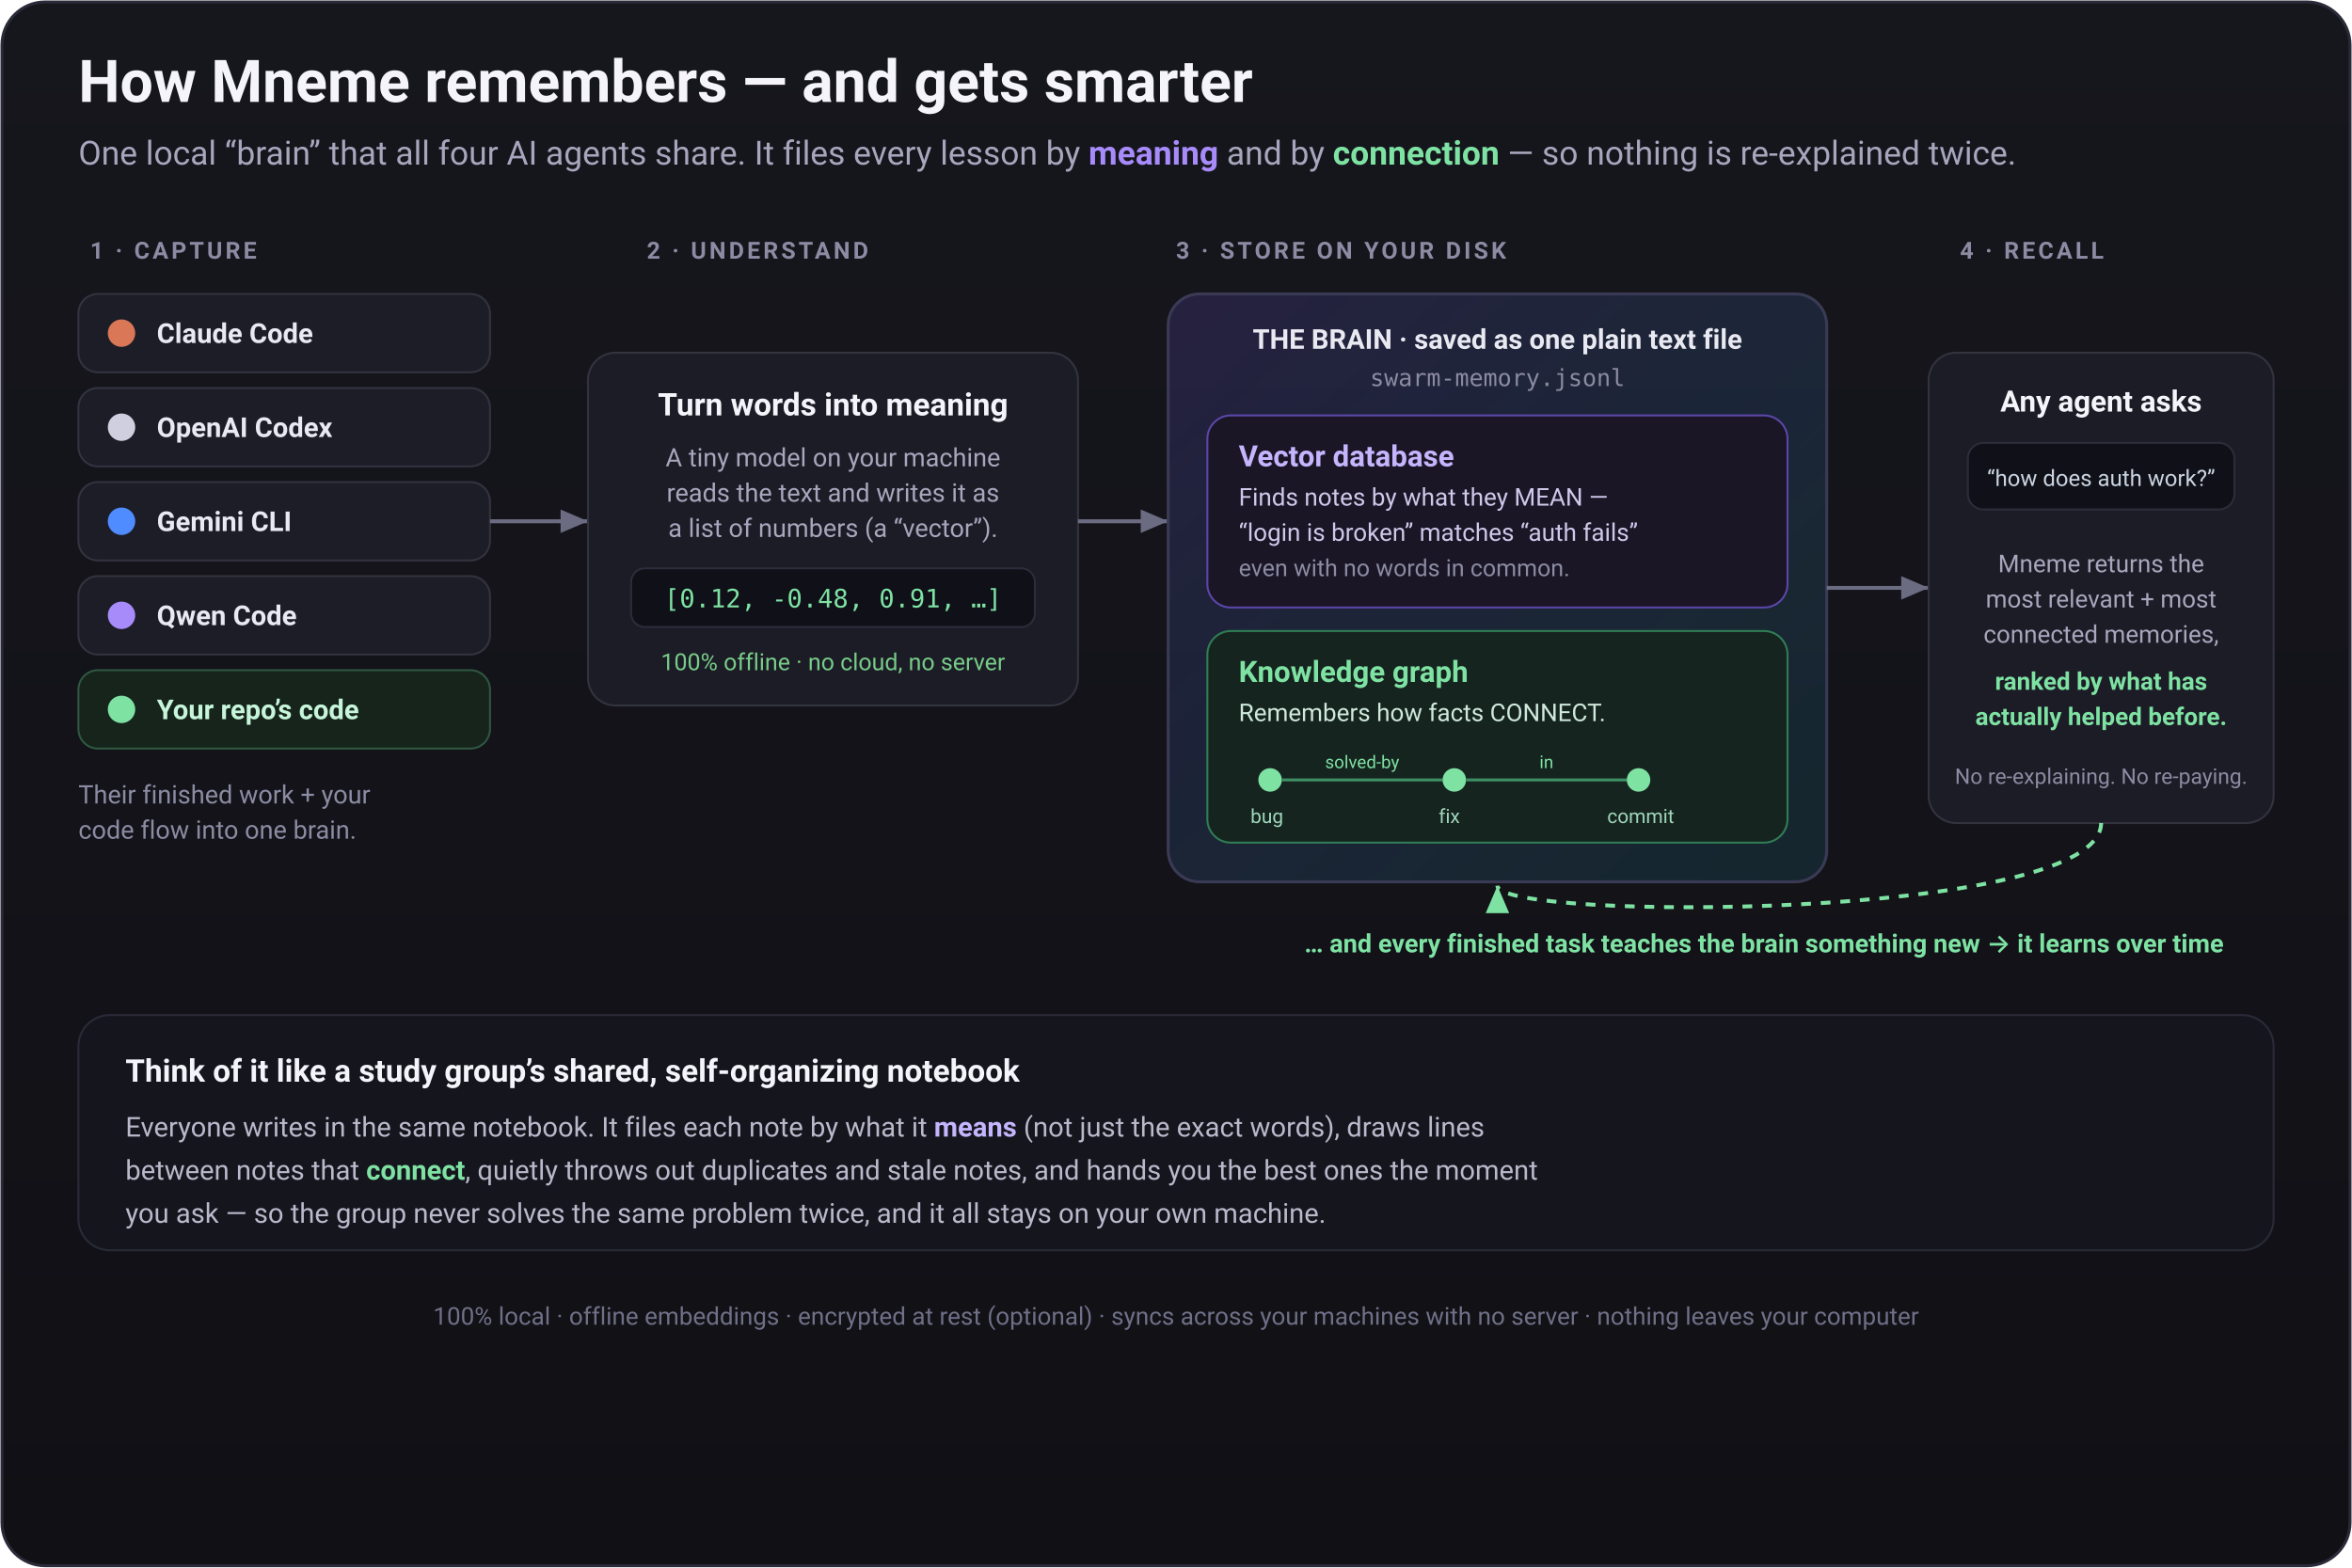
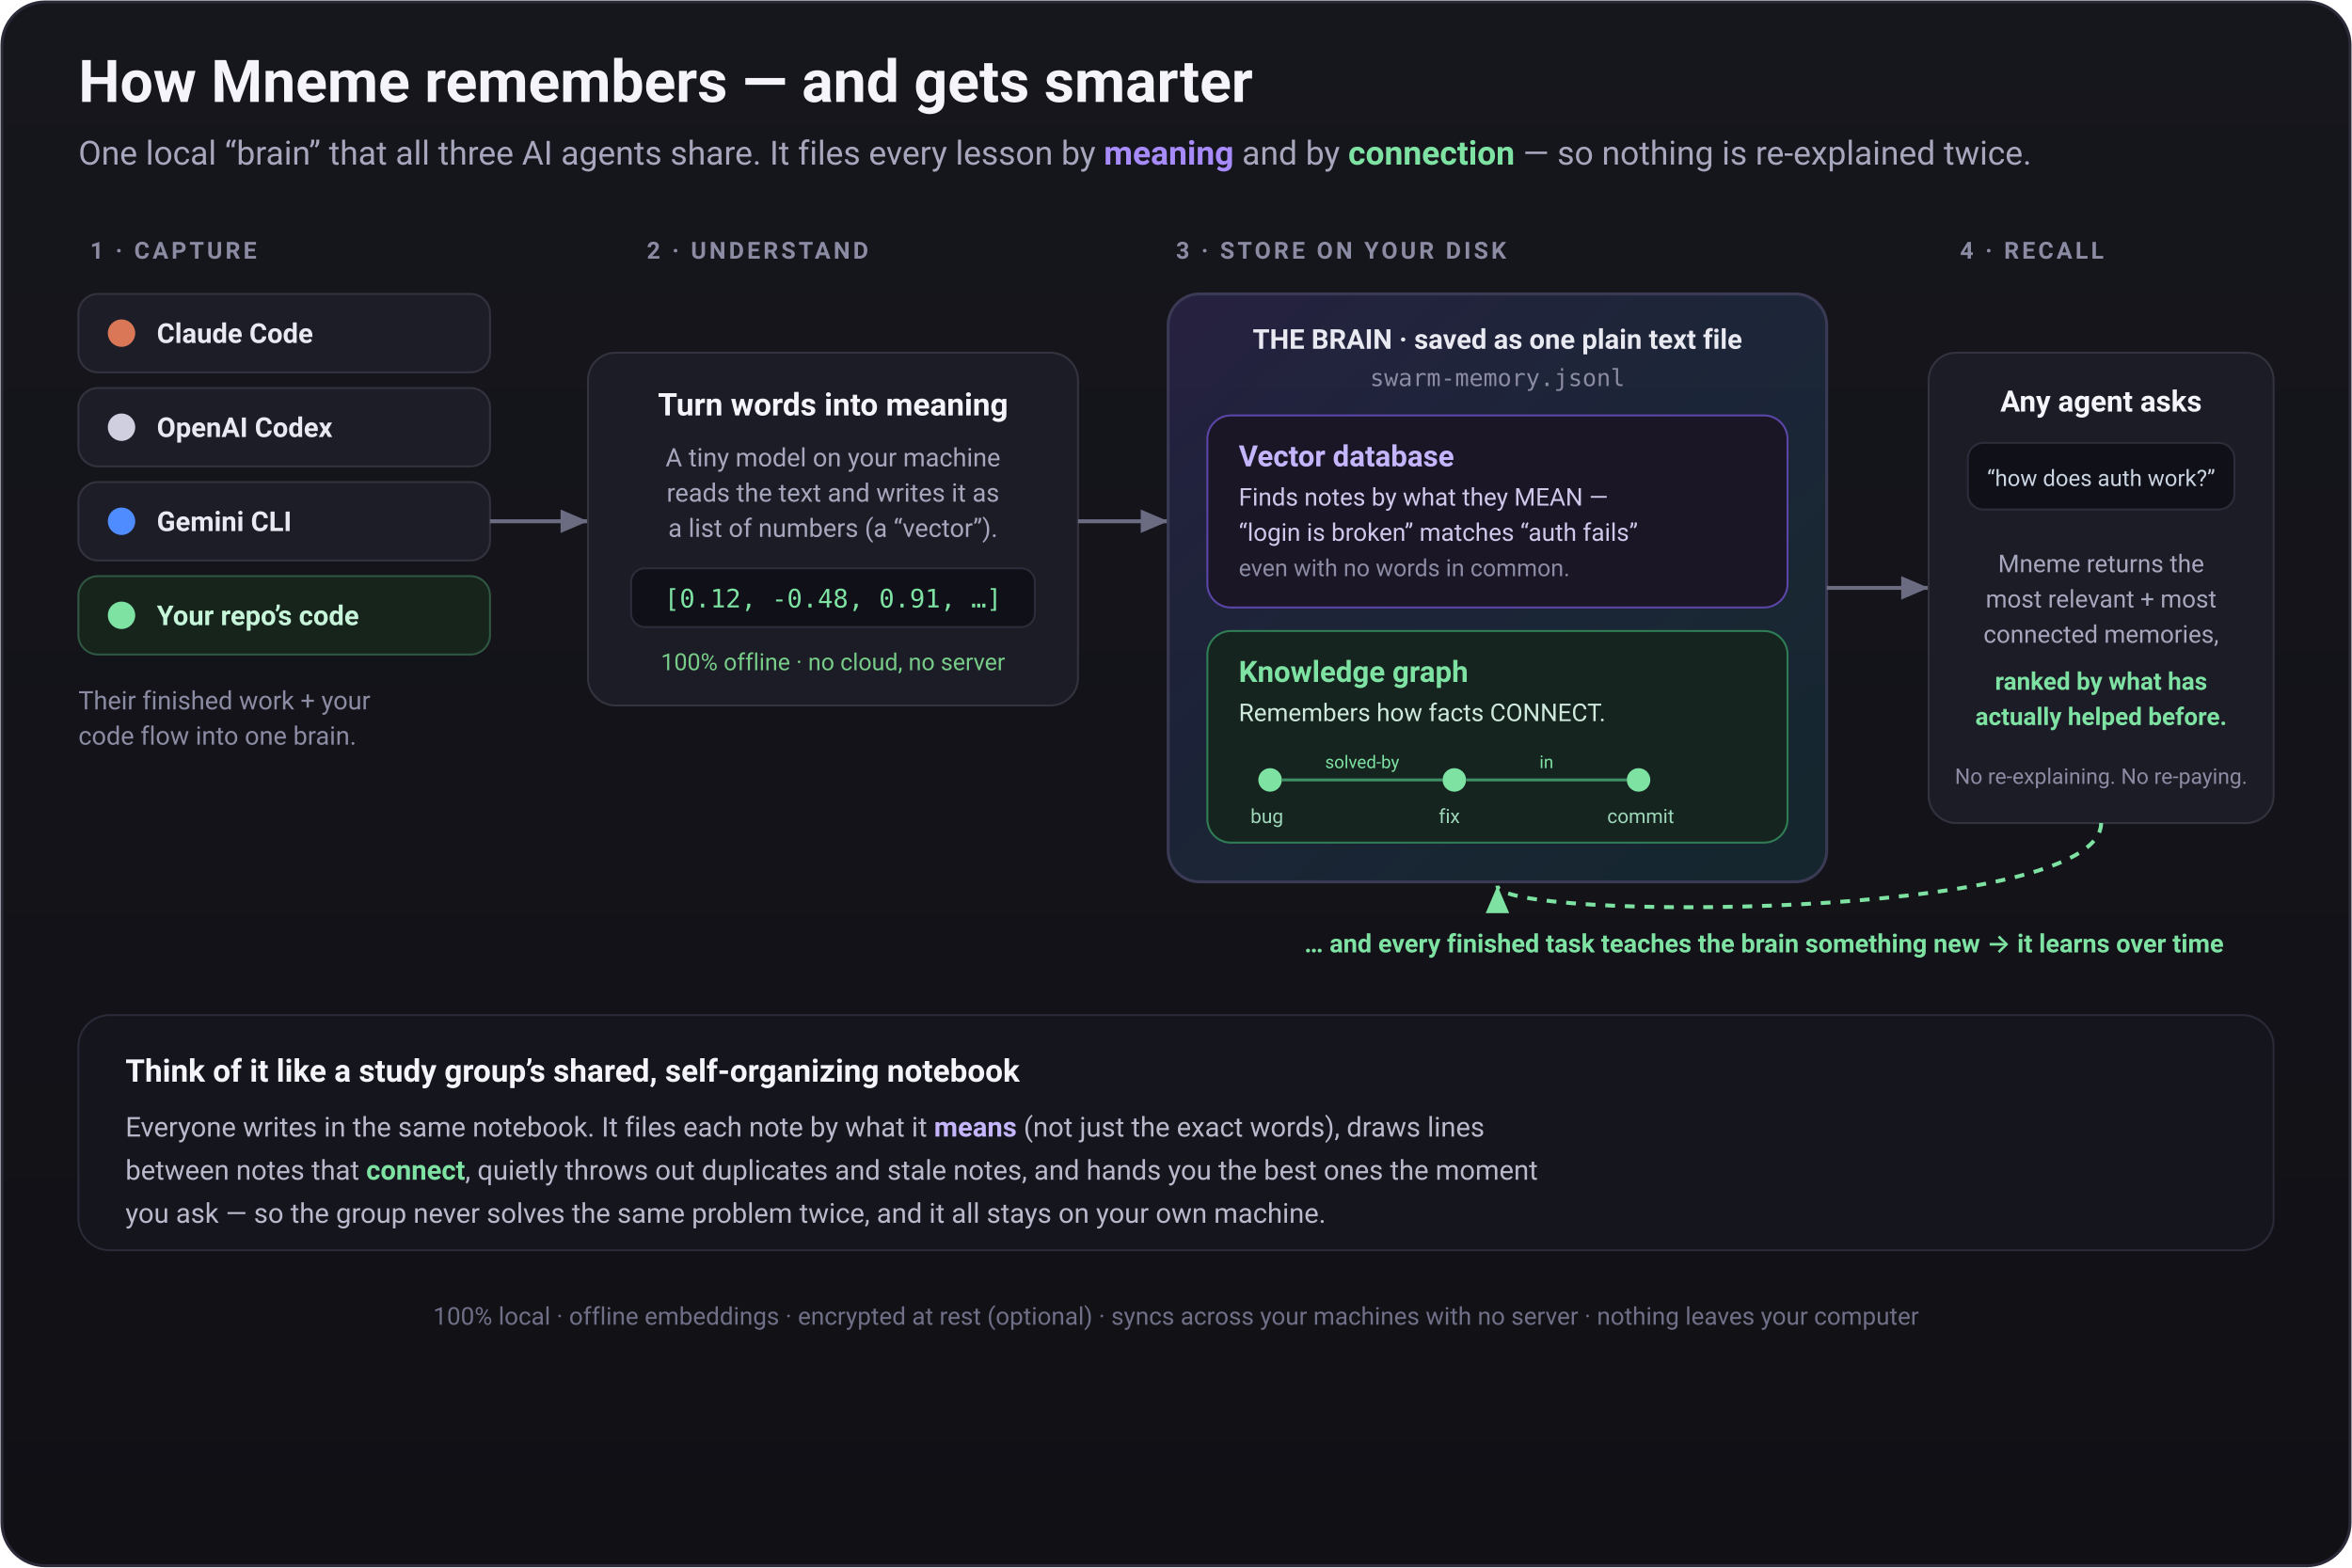
<svg xmlns="http://www.w3.org/2000/svg" viewBox="0 0 1200 800" font-family="system-ui, -apple-system, 'Segoe UI', Roboto, sans-serif" role="img" aria-label="How Mneme works: every agent's work is captured, turned into meaning, stored in a vector database and a knowledge graph on your disk, and recalled — getting smarter over time.">
  <defs>
    <linearGradient id="bg" x1="0" y1="0" x2="0" y2="1">
      <stop offset="0" stop-color="#16161d" />
      <stop offset="1" stop-color="#101015" />
    </linearGradient>
    <linearGradient id="brainGrad" x1="0" y1="0" x2="1" y2="1">
      <stop offset="0" stop-color="#7c5cff" stop-opacity="0.16" />
      <stop offset="1" stop-color="#22d3ee" stop-opacity="0.10" />
    </linearGradient>
    <marker id="arrow" markerWidth="10" markerHeight="10" refX="7" refY="3" orient="auto" markerUnits="strokeWidth">
      <path d="M0,0 L7,3 L0,6 Z" fill="#6b6b82" />
    </marker>
    <marker id="arrowG" markerWidth="10" markerHeight="10" refX="7" refY="3" orient="auto" markerUnits="strokeWidth">
      <path d="M0,0 L7,3 L0,6 Z" fill="#7ee2a3" />
    </marker>
  </defs>
  <rect x="1" y="1" width="1198" height="798" rx="22" fill="url(#bg)" stroke="#2a2a38" stroke-width="1.5" />
  <text x="40" y="52" fill="#f4f4fa" font-size="30" font-weight="700">How Mneme remembers — and gets smarter</text>
-   <text x="40" y="84" fill="#a6a6bd" font-size="17">One local “brain” that all four AI agents share. It files every lesson by <tspan fill="#a78bfa" font-weight="600">meaning</tspan> and by <tspan fill="#7ee2a3" font-weight="600">connection</tspan> — so nothing is re-explained twice.</text>
+   <text x="40" y="84" fill="#a6a6bd" font-size="17">One local “brain” that all three AI agents share. It files every lesson by <tspan fill="#a78bfa" font-weight="600">meaning</tspan> and by <tspan fill="#7ee2a3" font-weight="600">connection</tspan> — so nothing is re-explained twice.</text>
  <g font-size="12" font-weight="700" letter-spacing="1.5">
    <text x="46" y="132" fill="#8b8ba3">1 · CAPTURE</text>
    <text x="330" y="132" fill="#8b8ba3">2 · UNDERSTAND</text>
    <text x="600" y="132" fill="#8b8ba3">3 · STORE ON YOUR DISK</text>
    <text x="1000" y="132" fill="#8b8ba3">4 · RECALL</text>
  </g>
  <g>
    <g font-size="14" font-weight="600">
      <rect x="40" y="150" width="210" height="40" rx="10" fill="#1d1d28" stroke="#33333f" />
      <circle cx="62" cy="170" r="7" fill="#d97757" />
      <text x="80" y="175" fill="#e9e9f2">Claude Code</text>
      <rect x="40" y="198" width="210" height="40" rx="10" fill="#1d1d28" stroke="#33333f" />
      <circle cx="62" cy="218" r="7" fill="#cfcfe0" />
      <text x="80" y="223" fill="#e9e9f2">OpenAI Codex</text>
      <rect x="40" y="246" width="210" height="40" rx="10" fill="#1d1d28" stroke="#33333f" />
      <circle cx="62" cy="266" r="7" fill="#4f8cff" />
      <text x="80" y="271" fill="#e9e9f2">Gemini CLI</text>
-       <rect x="40" y="294" width="210" height="40" rx="10" fill="#1d1d28" stroke="#33333f" />
-       <circle cx="62" cy="314" r="7" fill="#a78bfa" />
-       <text x="80" y="319" fill="#e9e9f2">Qwen Code</text>
-       <rect x="40" y="342" width="210" height="40" rx="10" fill="#16241c" stroke="#2f5741" />
-       <circle cx="62" cy="362" r="7" fill="#7ee2a3" />
-       <text x="80" y="367" fill="#c7f5da">Your repo’s code</text>
+       <rect x="40" y="294" width="210" height="40" rx="10" fill="#16241c" stroke="#2f5741" />
+       <circle cx="62" cy="314" r="7" fill="#7ee2a3" />
+       <text x="80" y="319" fill="#c7f5da">Your repo’s code</text>
    </g>
-     <text x="40" y="410" fill="#8b8ba3" font-size="13">Their finished work + your</text>
-     <text x="40" y="428" fill="#8b8ba3" font-size="13">code flow into one brain.</text>
+     <text x="40" y="362" fill="#8b8ba3" font-size="13">Their finished work + your</text>
+     <text x="40" y="380" fill="#8b8ba3" font-size="13">code flow into one brain.</text>
  </g>
  <path d="M250 266 C 280 266, 280 266, 300 266" fill="none" stroke="#6b6b82" stroke-width="2" marker-end="url(#arrow)" />
  <g>
    <rect x="300" y="180" width="250" height="180" rx="14" fill="#1c1c26" stroke="#33333f" />
    <text x="425" y="212" text-anchor="middle" fill="#f4f4fa" font-size="16" font-weight="700">Turn words into meaning</text>
    <text x="425" y="238" text-anchor="middle" fill="#a6a6bd" font-size="13">A tiny model on your machine</text>
    <text x="425" y="256" text-anchor="middle" fill="#a6a6bd" font-size="13">reads the text and writes it as</text>
    <text x="425" y="274" text-anchor="middle" fill="#a6a6bd" font-size="13">a list of numbers (a “vector”).</text>
    <rect x="322" y="290" width="206" height="30" rx="7" fill="#101018" stroke="#2c2c3a" />
    <text x="425" y="310" text-anchor="middle" fill="#7ee2a3" font-size="13" font-family="ui-monospace, monospace">[0.12, -0.48, 0.91, …]</text>
    <text x="425" y="342" text-anchor="middle" fill="#7c8" font-size="12">100% offline · no cloud, no server</text>
  </g>
  <path d="M550 266 C 575 266, 575 266, 596 266" fill="none" stroke="#6b6b82" stroke-width="2" marker-end="url(#arrow)" />
  <g>
    <rect x="596" y="150" width="336" height="300" rx="16" fill="url(#brainGrad)" stroke="#3a3a55" stroke-width="1.5" />
    <text x="764" y="178" text-anchor="middle" fill="#e9e9f2" font-size="14" font-weight="700">THE BRAIN · saved as one plain text file</text>
    <text x="764" y="197" text-anchor="middle" fill="#8b8ba3" font-size="12" font-family="ui-monospace, monospace">swarm-memory.jsonl</text>
    <rect x="616" y="212" width="296" height="98" rx="12" fill="#1a1626" stroke="#5b46a8" />
    <text x="632" y="238" fill="#c4b5fd" font-size="15" font-weight="700">Vector database</text>
    <text x="632" y="258" fill="#cfc8ea" font-size="12.5">Finds notes by what they MEAN —</text>
    <text x="632" y="276" fill="#cfc8ea" font-size="12.5">“login is broken” matches “auth fails”</text>
    <text x="632" y="294" fill="#8b8ba3" font-size="12">even with no words in common.</text>
    <rect x="616" y="322" width="296" height="108" rx="12" fill="#16241f" stroke="#2f7d55" />
    <text x="632" y="348" fill="#7ee2a3" font-size="15" font-weight="700">Knowledge graph</text>
    <text x="632" y="368" fill="#cfe9dc" font-size="12.5">Remembers how facts CONNECT.</text>
    <g>
      <circle cx="648" cy="398" r="6" fill="#7ee2a3" />
      <text x="638" y="420" fill="#9fd8bb" font-size="10">bug</text>
      <line x1="654" y1="398" x2="736" y2="398" stroke="#3f8f65" stroke-width="1.5" />
      <text x="695" y="392" text-anchor="middle" fill="#7ee2a3" font-size="9">solved‑by</text>
      <circle cx="742" cy="398" r="6" fill="#7ee2a3" />
      <text x="734" y="420" fill="#9fd8bb" font-size="10">fix</text>
      <line x1="748" y1="398" x2="830" y2="398" stroke="#3f8f65" stroke-width="1.5" />
      <text x="789" y="392" text-anchor="middle" fill="#7ee2a3" font-size="9">in</text>
      <circle cx="836" cy="398" r="6" fill="#7ee2a3" />
      <text x="820" y="420" fill="#9fd8bb" font-size="10">commit</text>
    </g>
  </g>
  <path d="M932 300 C 962 300, 962 300, 984 300" fill="none" stroke="#6b6b82" stroke-width="2" marker-end="url(#arrow)" />
  <g>
    <rect x="984" y="180" width="176" height="240" rx="14" fill="#1c1c26" stroke="#33333f" />
    <text x="1072" y="210" text-anchor="middle" fill="#f4f4fa" font-size="15" font-weight="700">Any agent asks</text>
    <rect x="1004" y="226" width="136" height="34" rx="8" fill="#101018" stroke="#2c2c3a" />
    <text x="1072" y="248" text-anchor="middle" fill="#cbd5e1" font-size="11.5">“how does auth work?”</text>
    <text x="1072" y="292" text-anchor="middle" fill="#a6a6bd" font-size="12.5">Mneme returns the</text>
    <text x="1072" y="310" text-anchor="middle" fill="#a6a6bd" font-size="12.5">most relevant + most</text>
    <text x="1072" y="328" text-anchor="middle" fill="#a6a6bd" font-size="12.5">connected memories,</text>
    <text x="1072" y="352" text-anchor="middle" fill="#7ee2a3" font-size="12.5" font-weight="600">ranked by what has</text>
    <text x="1072" y="370" text-anchor="middle" fill="#7ee2a3" font-size="12.5" font-weight="600">actually helped before.</text>
    <text x="1072" y="400" text-anchor="middle" fill="#8b8ba3" font-size="11">No re-explaining. No re-paying.</text>
  </g>
  <path d="M1072 420 C 1072 470, 764 470, 764 452" fill="none" stroke="#7ee2a3" stroke-width="2" stroke-dasharray="5 5" marker-end="url(#arrowG)" />
  <text x="900" y="486" text-anchor="middle" fill="#7ee2a3" font-size="13" font-weight="600">… and every finished task teaches the brain something new → it learns over time</text>
  <rect x="40" y="518" width="1120" height="120" rx="16" fill="#15151d" stroke="#2a2a38" />
  <text x="64" y="552" fill="#f4f4fa" font-size="16" font-weight="700">Think of it like a study group’s shared, self-organizing notebook</text>
  <text x="64" y="580" fill="#b9b9cc" font-size="14">Everyone writes in the same notebook. It files each note by what it <tspan fill="#c4b5fd" font-weight="600">means</tspan> (not just the exact words), draws lines</text>
  <text x="64" y="602" fill="#b9b9cc" font-size="14">between notes that <tspan fill="#7ee2a3" font-weight="600">connect</tspan>, quietly throws out duplicates and stale notes, and hands you the best ones the moment</text>
  <text x="64" y="624" fill="#b9b9cc" font-size="14">you ask — so the group never solves the same problem twice, and it all stays on your own machine.</text>
  <text x="600" y="676" text-anchor="middle" fill="#6f6f88" font-size="12.5">100% local · offline embeddings · encrypted at rest (optional) · syncs across your machines with no server · nothing leaves your computer</text>
</svg>
